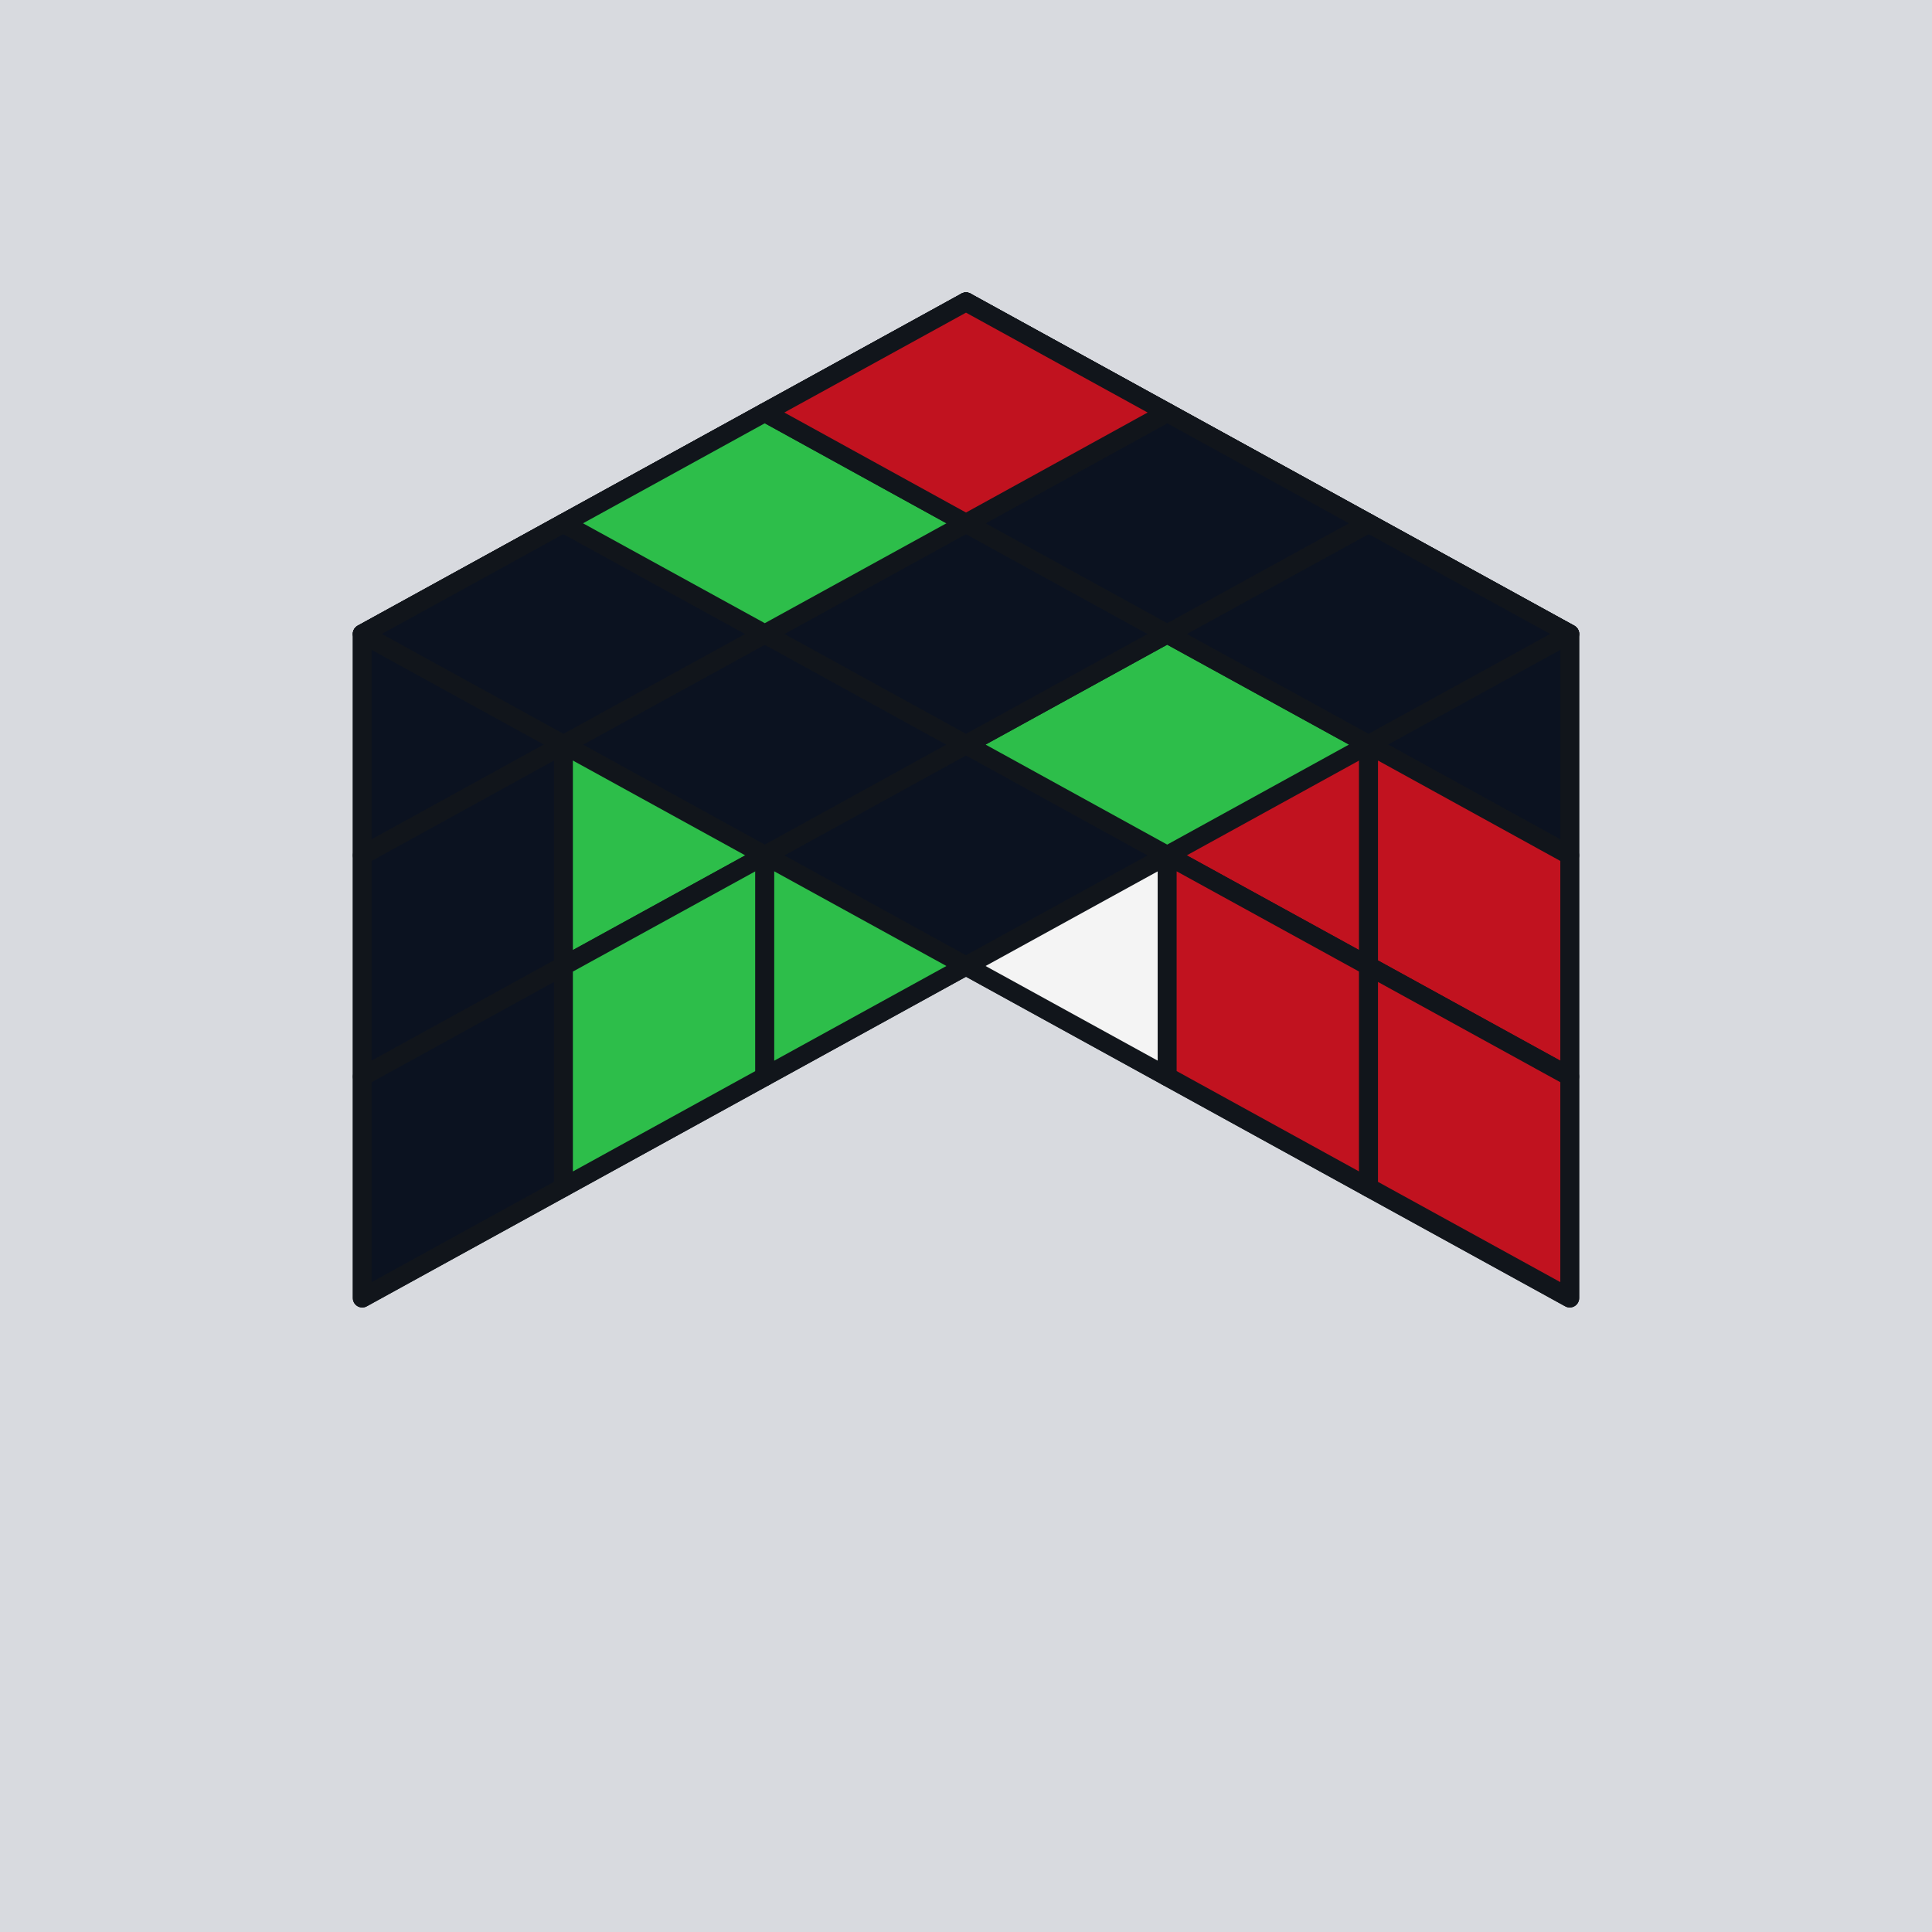
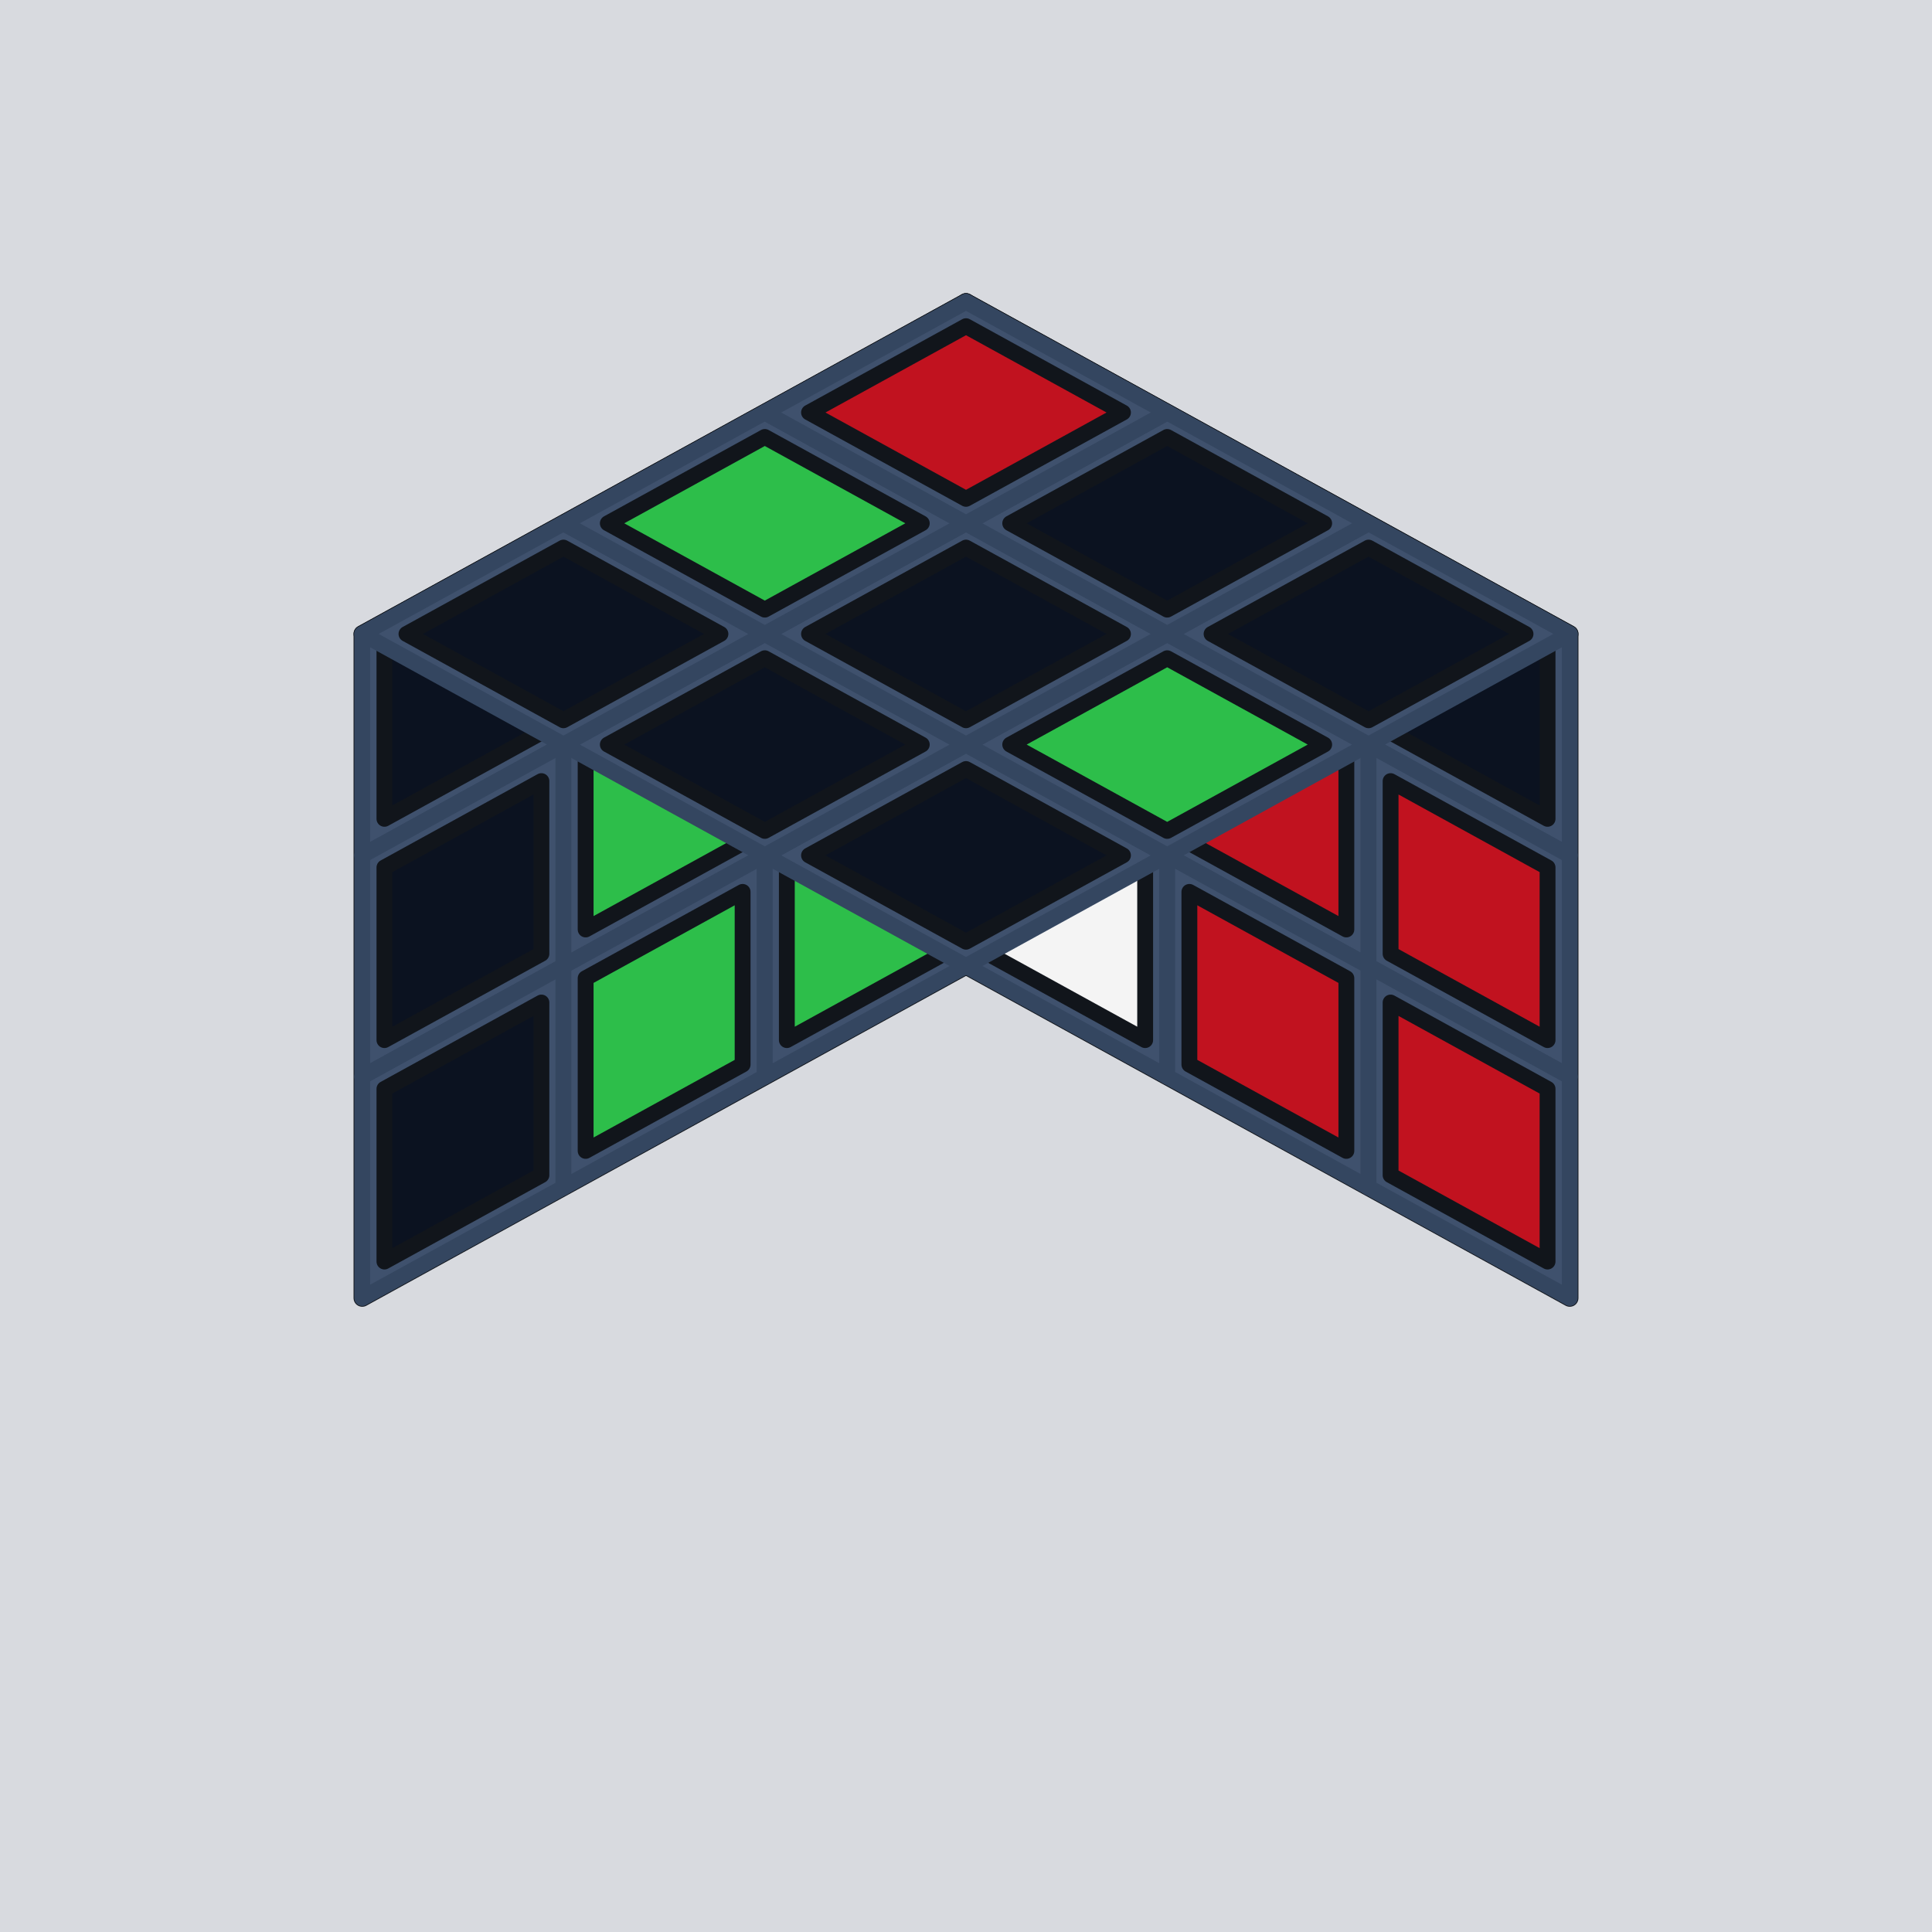
<svg xmlns="http://www.w3.org/2000/svg" viewBox="0 0 128 128">
  <rect x="0" y="0" width="128" height="128" fill="#D8DADF" />
-   <polygon points="64.00,64.00 104.00,42.00 64.00,20.00 24.00,42.00" fill="#0B1220" stroke="#11151B" stroke-width="1.25" stroke-linejoin="round" />
-   <polygon points="24.00,42.00 64.00,20.00 64.00,64.00 24.00,86.00" fill="#0B1220" stroke="#11151B" stroke-width="1.25" stroke-linejoin="round" />
-   <polygon points="64.00,20.00 104.00,42.00 104.00,86.00 64.00,64.00" fill="#0B1220" stroke="#11151B" stroke-width="1.25" stroke-linejoin="round" />
-   <polygon points="24.00,42.00 37.33,34.67 37.33,49.33 24.00,56.67" fill="#0B1220" stroke="#11151B" stroke-width="1.25" stroke-linejoin="round" />
-   <polygon points="37.33,34.67 50.67,27.33 50.67,42.00 37.33,49.33" fill="#E06A00" stroke="#11151B" stroke-width="1.25" stroke-linejoin="round" />
-   <polygon points="50.67,27.33 64.00,20.00 64.00,34.67 50.67,42.00" fill="#2DBE4A" stroke="#11151B" stroke-width="1.25" stroke-linejoin="round" />
-   <polygon points="24.00,56.67 37.33,49.33 37.33,64.00 24.00,71.33" fill="#0B1220" stroke="#11151B" stroke-width="1.25" stroke-linejoin="round" />
-   <polygon points="37.33,49.33 50.67,42.00 50.67,56.67 37.33,64.00" fill="#2DBE4A" stroke="#11151B" stroke-width="1.25" stroke-linejoin="round" />
-   <polygon points="50.67,42.00 64.00,34.67 64.00,49.33 50.67,56.67" fill="#0B1220" stroke="#11151B" stroke-width="1.25" stroke-linejoin="round" />
-   <polygon points="24.00,71.33 37.33,64.00 37.33,78.67 24.00,86.00" fill="#0B1220" stroke="#11151B" stroke-width="1.25" stroke-linejoin="round" />
-   <polygon points="37.33,64.00 50.67,56.67 50.67,71.33 37.33,78.67" fill="#2DBE4A" stroke="#11151B" stroke-width="1.25" stroke-linejoin="round" />
-   <polygon points="50.67,56.67 64.00,49.33 64.00,64.00 50.67,71.33" fill="#2DBE4A" stroke="#11151B" stroke-width="1.25" stroke-linejoin="round" />
-   <polygon points="64.00,20.00 77.33,27.33 77.33,42.00 64.00,34.67" fill="#F4F4F4" stroke="#11151B" stroke-width="1.25" stroke-linejoin="round" />
-   <polygon points="77.33,27.33 90.67,34.67 90.67,49.33 77.33,42.00" fill="#0B1220" stroke="#11151B" stroke-width="1.25" stroke-linejoin="round" />
-   <polygon points="90.67,34.67 104.00,42.00 104.00,56.67 90.67,49.33" fill="#0B1220" stroke="#11151B" stroke-width="1.25" stroke-linejoin="round" />
-   <polygon points="64.00,34.67 77.33,42.00 77.33,56.67 64.00,49.33" fill="#0B1220" stroke="#11151B" stroke-width="1.25" stroke-linejoin="round" />
-   <polygon points="77.33,42.00 90.67,49.33 90.67,64.00 77.33,56.67" fill="#C1121F" stroke="#11151B" stroke-width="1.25" stroke-linejoin="round" />
-   <polygon points="90.67,49.33 104.00,56.67 104.00,71.33 90.67,64.00" fill="#C1121F" stroke="#11151B" stroke-width="1.25" stroke-linejoin="round" />
-   <polygon points="64.00,49.33 77.33,56.67 77.33,71.33 64.00,64.00" fill="#F4F4F4" stroke="#11151B" stroke-width="1.25" stroke-linejoin="round" />
-   <polygon points="77.33,56.67 90.67,64.00 90.67,78.67 77.33,71.33" fill="#C1121F" stroke="#11151B" stroke-width="1.25" stroke-linejoin="round" />
-   <polygon points="90.67,64.00 104.00,71.33 104.00,86.00 90.67,78.67" fill="#C1121F" stroke="#11151B" stroke-width="1.25" stroke-linejoin="round" />
-   <polygon points="64.00,64.00 77.33,56.67 64.00,49.33 50.67,56.67" fill="#0B1220" stroke="#11151B" stroke-width="1.25" stroke-linejoin="round" />
-   <polygon points="77.33,56.67 90.67,49.33 77.33,42.00 64.00,49.33" fill="#2DBE4A" stroke="#11151B" stroke-width="1.25" stroke-linejoin="round" />
-   <polygon points="90.67,49.33 104.00,42.00 90.67,34.67 77.33,42.00" fill="#0B1220" stroke="#11151B" stroke-width="1.25" stroke-linejoin="round" />
-   <polygon points="50.67,56.67 64.00,49.33 50.67,42.00 37.33,49.33" fill="#0B1220" stroke="#11151B" stroke-width="1.25" stroke-linejoin="round" />
-   <polygon points="64.00,49.33 77.33,42.00 64.00,34.67 50.67,42.00" fill="#0B1220" stroke="#11151B" stroke-width="1.25" stroke-linejoin="round" />
-   <polygon points="77.33,42.00 90.67,34.67 77.33,27.33 64.00,34.67" fill="#0B1220" stroke="#11151B" stroke-width="1.25" stroke-linejoin="round" />
-   <polygon points="37.33,49.33 50.67,42.00 37.33,34.67 24.00,42.00" fill="#0B1220" stroke="#11151B" stroke-width="1.25" stroke-linejoin="round" />
-   <polygon points="50.67,42.00 64.00,34.67 50.67,27.33 37.33,34.67" fill="#2DBE4A" stroke="#11151B" stroke-width="1.25" stroke-linejoin="round" />
-   <polygon points="64.00,34.67 77.33,27.33 64.00,20.00 50.67,27.33" fill="#C1121F" stroke="#11151B" stroke-width="1.25" stroke-linejoin="round" />
+   <polygon points="64.00,64.00 104.00,42.00 64.00,20.00 24.00,42.00" fill="#0B1220" stroke="#11151B" stroke-width="1.15" stroke-linejoin="round" />
+   <polygon points="24.00,42.00 64.00,20.00 64.00,64.00 24.00,86.00" fill="#0B1220" stroke="#11151B" stroke-width="1.15" stroke-linejoin="round" />
+   <polygon points="64.00,20.00 104.00,42.00 104.00,86.00 64.00,64.00" fill="#0B1220" stroke="#11151B" stroke-width="1.15" stroke-linejoin="round" />
+   <polygon points="24.00,42.00 37.33,34.67 37.33,49.33 24.00,56.67" fill="#3F516D" stroke="#344660" stroke-width="1.05" stroke-linejoin="round" />
+   <polygon points="25.47,42.81 35.87,37.09 35.87,48.53 25.47,54.25" fill="#0B1220" stroke="#11151B" stroke-width="1.05" stroke-linejoin="round" />
+   <polygon points="37.33,34.67 50.67,27.33 50.67,42.00 37.33,49.33" fill="#3F516D" stroke="#344660" stroke-width="1.05" stroke-linejoin="round" />
+   <polygon points="38.80,35.47 49.20,29.75 49.20,41.19 38.80,46.91" fill="#E06A00" stroke="#11151B" stroke-width="1.05" stroke-linejoin="round" />
+   <polygon points="50.67,27.33 64.00,20.00 64.00,34.67 50.67,42.00" fill="#3F516D" stroke="#344660" stroke-width="1.05" stroke-linejoin="round" />
+   <polygon points="52.13,28.14 62.53,22.42 62.53,33.86 52.13,39.58" fill="#2DBE4A" stroke="#11151B" stroke-width="1.05" stroke-linejoin="round" />
+   <polygon points="24.00,56.67 37.33,49.33 37.33,64.00 24.00,71.33" fill="#3F516D" stroke="#344660" stroke-width="1.05" stroke-linejoin="round" />
+   <polygon points="25.47,57.47 35.87,51.75 35.87,63.19 25.47,68.91" fill="#0B1220" stroke="#11151B" stroke-width="1.05" stroke-linejoin="round" />
+   <polygon points="37.33,49.33 50.67,42.00 50.67,56.67 37.33,64.00" fill="#3F516D" stroke="#344660" stroke-width="1.05" stroke-linejoin="round" />
+   <polygon points="38.80,50.14 49.20,44.42 49.20,55.86 38.80,61.58" fill="#2DBE4A" stroke="#11151B" stroke-width="1.05" stroke-linejoin="round" />
+   <polygon points="50.67,42.00 64.00,34.67 64.00,49.33 50.67,56.67" fill="#3F516D" stroke="#344660" stroke-width="1.05" stroke-linejoin="round" />
+   <polygon points="52.13,42.81 62.53,37.09 62.53,48.53 52.13,54.25" fill="#0B1220" stroke="#11151B" stroke-width="1.05" stroke-linejoin="round" />
+   <polygon points="24.00,71.33 37.33,64.00 37.33,78.67 24.00,86.00" fill="#3F516D" stroke="#344660" stroke-width="1.05" stroke-linejoin="round" />
+   <polygon points="25.47,72.14 35.87,66.42 35.87,77.86 25.47,83.58" fill="#0B1220" stroke="#11151B" stroke-width="1.05" stroke-linejoin="round" />
+   <polygon points="37.33,64.00 50.67,56.67 50.67,71.33 37.33,78.67" fill="#3F516D" stroke="#344660" stroke-width="1.05" stroke-linejoin="round" />
+   <polygon points="38.80,64.81 49.20,59.09 49.20,70.53 38.80,76.25" fill="#2DBE4A" stroke="#11151B" stroke-width="1.05" stroke-linejoin="round" />
+   <polygon points="50.67,56.67 64.00,49.33 64.00,64.00 50.67,71.33" fill="#3F516D" stroke="#344660" stroke-width="1.05" stroke-linejoin="round" />
+   <polygon points="52.13,57.47 62.53,51.75 62.53,63.19 52.13,68.91" fill="#2DBE4A" stroke="#11151B" stroke-width="1.05" stroke-linejoin="round" />
+   <polygon points="64.00,20.00 77.33,27.33 77.33,42.00 64.00,34.67" fill="#3F516D" stroke="#344660" stroke-width="1.05" stroke-linejoin="round" />
+   <polygon points="65.47,22.42 75.87,28.14 75.87,39.58 65.47,33.86" fill="#F4F4F4" stroke="#11151B" stroke-width="1.05" stroke-linejoin="round" />
+   <polygon points="77.33,27.33 90.67,34.67 90.67,49.33 77.33,42.00" fill="#3F516D" stroke="#344660" stroke-width="1.05" stroke-linejoin="round" />
+   <polygon points="78.80,29.75 89.20,35.47 89.20,46.91 78.80,41.19" fill="#0B1220" stroke="#11151B" stroke-width="1.05" stroke-linejoin="round" />
+   <polygon points="90.67,34.67 104.00,42.00 104.00,56.67 90.67,49.33" fill="#3F516D" stroke="#344660" stroke-width="1.05" stroke-linejoin="round" />
+   <polygon points="92.13,37.09 102.53,42.81 102.53,54.25 92.13,48.53" fill="#0B1220" stroke="#11151B" stroke-width="1.05" stroke-linejoin="round" />
+   <polygon points="64.00,34.67 77.33,42.00 77.33,56.67 64.00,49.33" fill="#3F516D" stroke="#344660" stroke-width="1.05" stroke-linejoin="round" />
+   <polygon points="65.47,37.09 75.87,42.81 75.87,54.25 65.47,48.53" fill="#0B1220" stroke="#11151B" stroke-width="1.05" stroke-linejoin="round" />
+   <polygon points="77.33,42.00 90.67,49.33 90.67,64.00 77.33,56.67" fill="#3F516D" stroke="#344660" stroke-width="1.05" stroke-linejoin="round" />
+   <polygon points="78.80,44.42 89.20,50.14 89.20,61.58 78.80,55.86" fill="#C1121F" stroke="#11151B" stroke-width="1.05" stroke-linejoin="round" />
+   <polygon points="90.67,49.33 104.00,56.67 104.00,71.33 90.67,64.00" fill="#3F516D" stroke="#344660" stroke-width="1.05" stroke-linejoin="round" />
+   <polygon points="92.13,51.75 102.53,57.47 102.53,68.91 92.13,63.19" fill="#C1121F" stroke="#11151B" stroke-width="1.05" stroke-linejoin="round" />
+   <polygon points="64.00,49.33 77.33,56.67 77.33,71.33 64.00,64.00" fill="#3F516D" stroke="#344660" stroke-width="1.05" stroke-linejoin="round" />
+   <polygon points="65.47,51.75 75.87,57.47 75.87,68.91 65.47,63.19" fill="#F4F4F4" stroke="#11151B" stroke-width="1.05" stroke-linejoin="round" />
+   <polygon points="77.33,56.67 90.67,64.00 90.67,78.67 77.33,71.33" fill="#3F516D" stroke="#344660" stroke-width="1.05" stroke-linejoin="round" />
+   <polygon points="78.80,59.09 89.20,64.81 89.20,76.25 78.80,70.53" fill="#C1121F" stroke="#11151B" stroke-width="1.05" stroke-linejoin="round" />
+   <polygon points="90.67,64.00 104.00,71.33 104.00,86.00 90.67,78.67" fill="#3F516D" stroke="#344660" stroke-width="1.05" stroke-linejoin="round" />
+   <polygon points="92.13,66.42 102.53,72.14 102.53,83.58 92.13,77.86" fill="#C1121F" stroke="#11151B" stroke-width="1.05" stroke-linejoin="round" />
+   <polygon points="64.00,64.00 77.33,56.67 64.00,49.33 50.67,56.67" fill="#3F516D" stroke="#344660" stroke-width="1.05" stroke-linejoin="round" />
+   <polygon points="64.00,62.39 74.40,56.67 64.00,50.95 53.60,56.67" fill="#0B1220" stroke="#11151B" stroke-width="1.05" stroke-linejoin="round" />
+   <polygon points="77.33,56.67 90.67,49.33 77.33,42.00 64.00,49.33" fill="#3F516D" stroke="#344660" stroke-width="1.05" stroke-linejoin="round" />
+   <polygon points="77.33,55.05 87.73,49.33 77.33,43.61 66.93,49.33" fill="#2DBE4A" stroke="#11151B" stroke-width="1.05" stroke-linejoin="round" />
+   <polygon points="90.67,49.33 104.00,42.00 90.67,34.67 77.33,42.00" fill="#3F516D" stroke="#344660" stroke-width="1.05" stroke-linejoin="round" />
+   <polygon points="90.67,47.72 101.07,42.00 90.67,36.28 80.27,42.00" fill="#0B1220" stroke="#11151B" stroke-width="1.05" stroke-linejoin="round" />
+   <polygon points="50.67,56.67 64.00,49.33 50.67,42.00 37.33,49.33" fill="#3F516D" stroke="#344660" stroke-width="1.05" stroke-linejoin="round" />
+   <polygon points="50.67,55.05 61.07,49.33 50.67,43.61 40.27,49.33" fill="#0B1220" stroke="#11151B" stroke-width="1.05" stroke-linejoin="round" />
+   <polygon points="64.00,49.33 77.33,42.00 64.00,34.67 50.67,42.00" fill="#3F516D" stroke="#344660" stroke-width="1.05" stroke-linejoin="round" />
+   <polygon points="64.00,47.72 74.40,42.00 64.00,36.28 53.60,42.00" fill="#0B1220" stroke="#11151B" stroke-width="1.05" stroke-linejoin="round" />
+   <polygon points="77.33,42.00 90.67,34.67 77.33,27.33 64.00,34.67" fill="#3F516D" stroke="#344660" stroke-width="1.05" stroke-linejoin="round" />
+   <polygon points="77.33,40.39 87.73,34.67 77.33,28.95 66.93,34.67" fill="#0B1220" stroke="#11151B" stroke-width="1.05" stroke-linejoin="round" />
+   <polygon points="37.33,49.33 50.67,42.00 37.33,34.67 24.00,42.00" fill="#3F516D" stroke="#344660" stroke-width="1.05" stroke-linejoin="round" />
+   <polygon points="37.33,47.72 47.73,42.00 37.33,36.28 26.93,42.00" fill="#0B1220" stroke="#11151B" stroke-width="1.05" stroke-linejoin="round" />
+   <polygon points="50.67,42.00 64.00,34.67 50.67,27.33 37.33,34.67" fill="#3F516D" stroke="#344660" stroke-width="1.05" stroke-linejoin="round" />
+   <polygon points="50.67,40.39 61.07,34.67 50.67,28.95 40.27,34.67" fill="#2DBE4A" stroke="#11151B" stroke-width="1.05" stroke-linejoin="round" />
+   <polygon points="64.00,34.67 77.33,27.33 64.00,20.00 50.67,27.33" fill="#3F516D" stroke="#344660" stroke-width="1.05" stroke-linejoin="round" />
+   <polygon points="64.00,33.05 74.40,27.33 64.00,21.61 53.60,27.33" fill="#C1121F" stroke="#11151B" stroke-width="1.05" stroke-linejoin="round" />
</svg>
